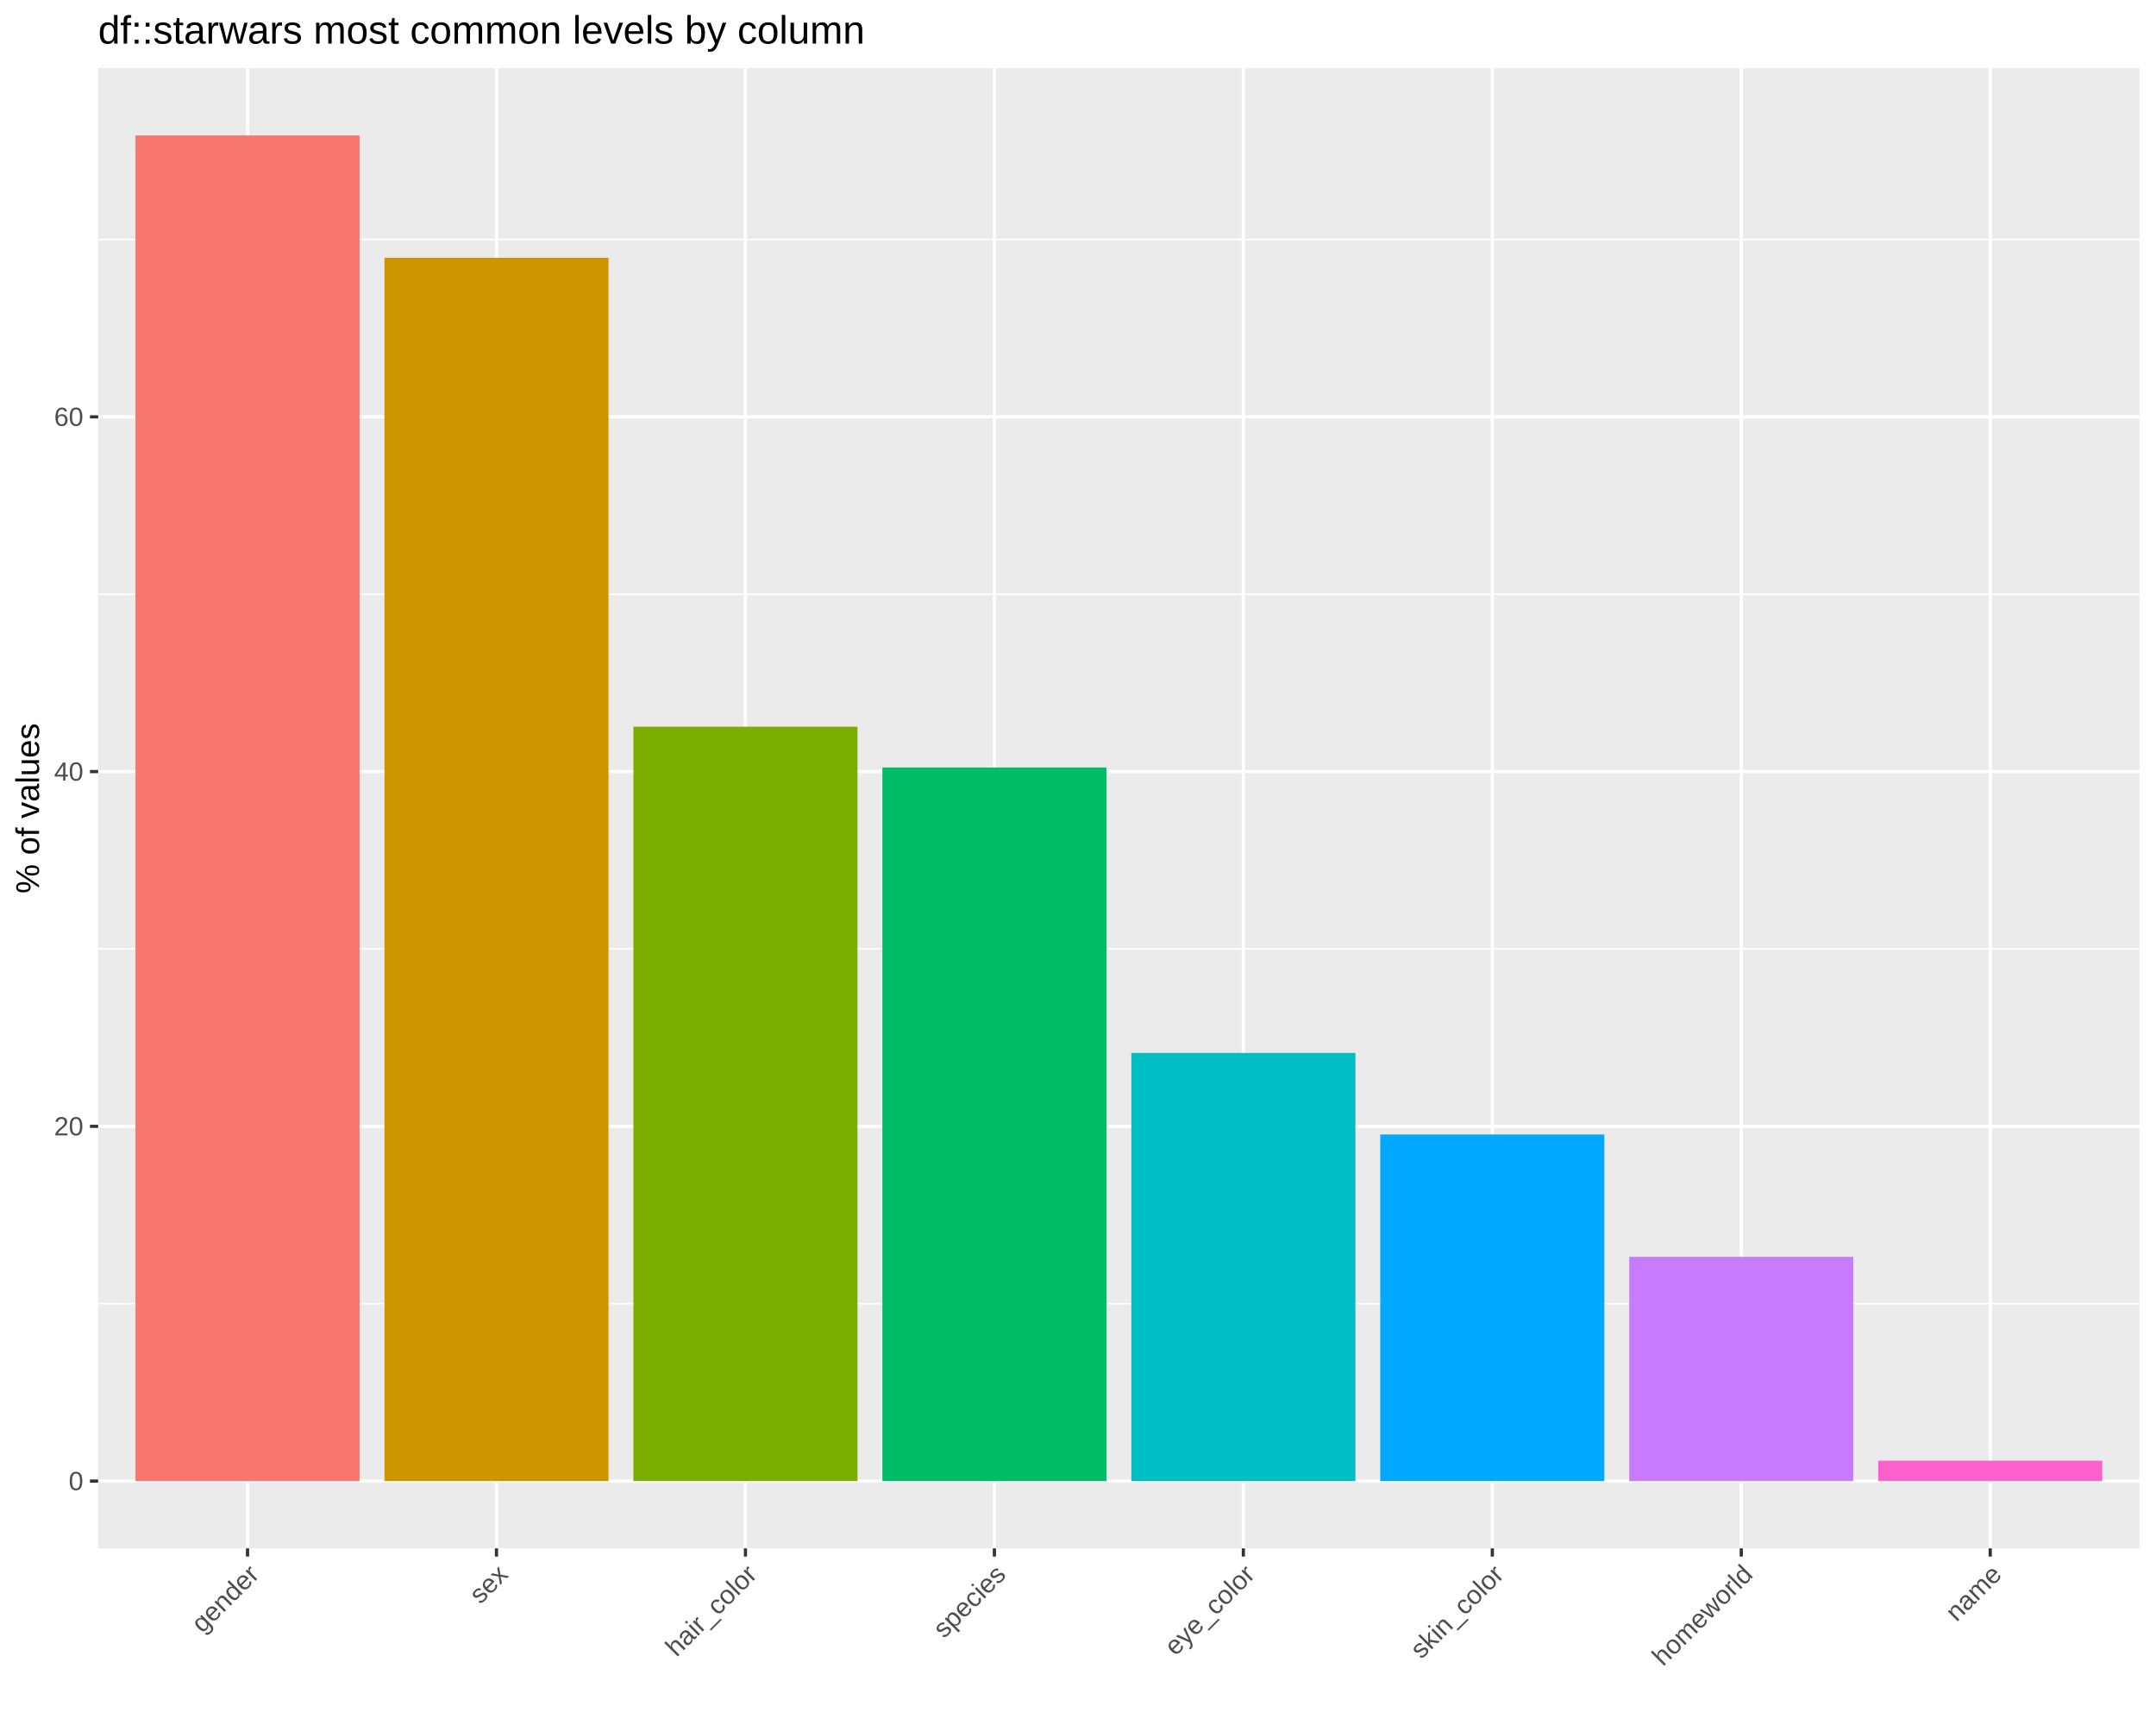
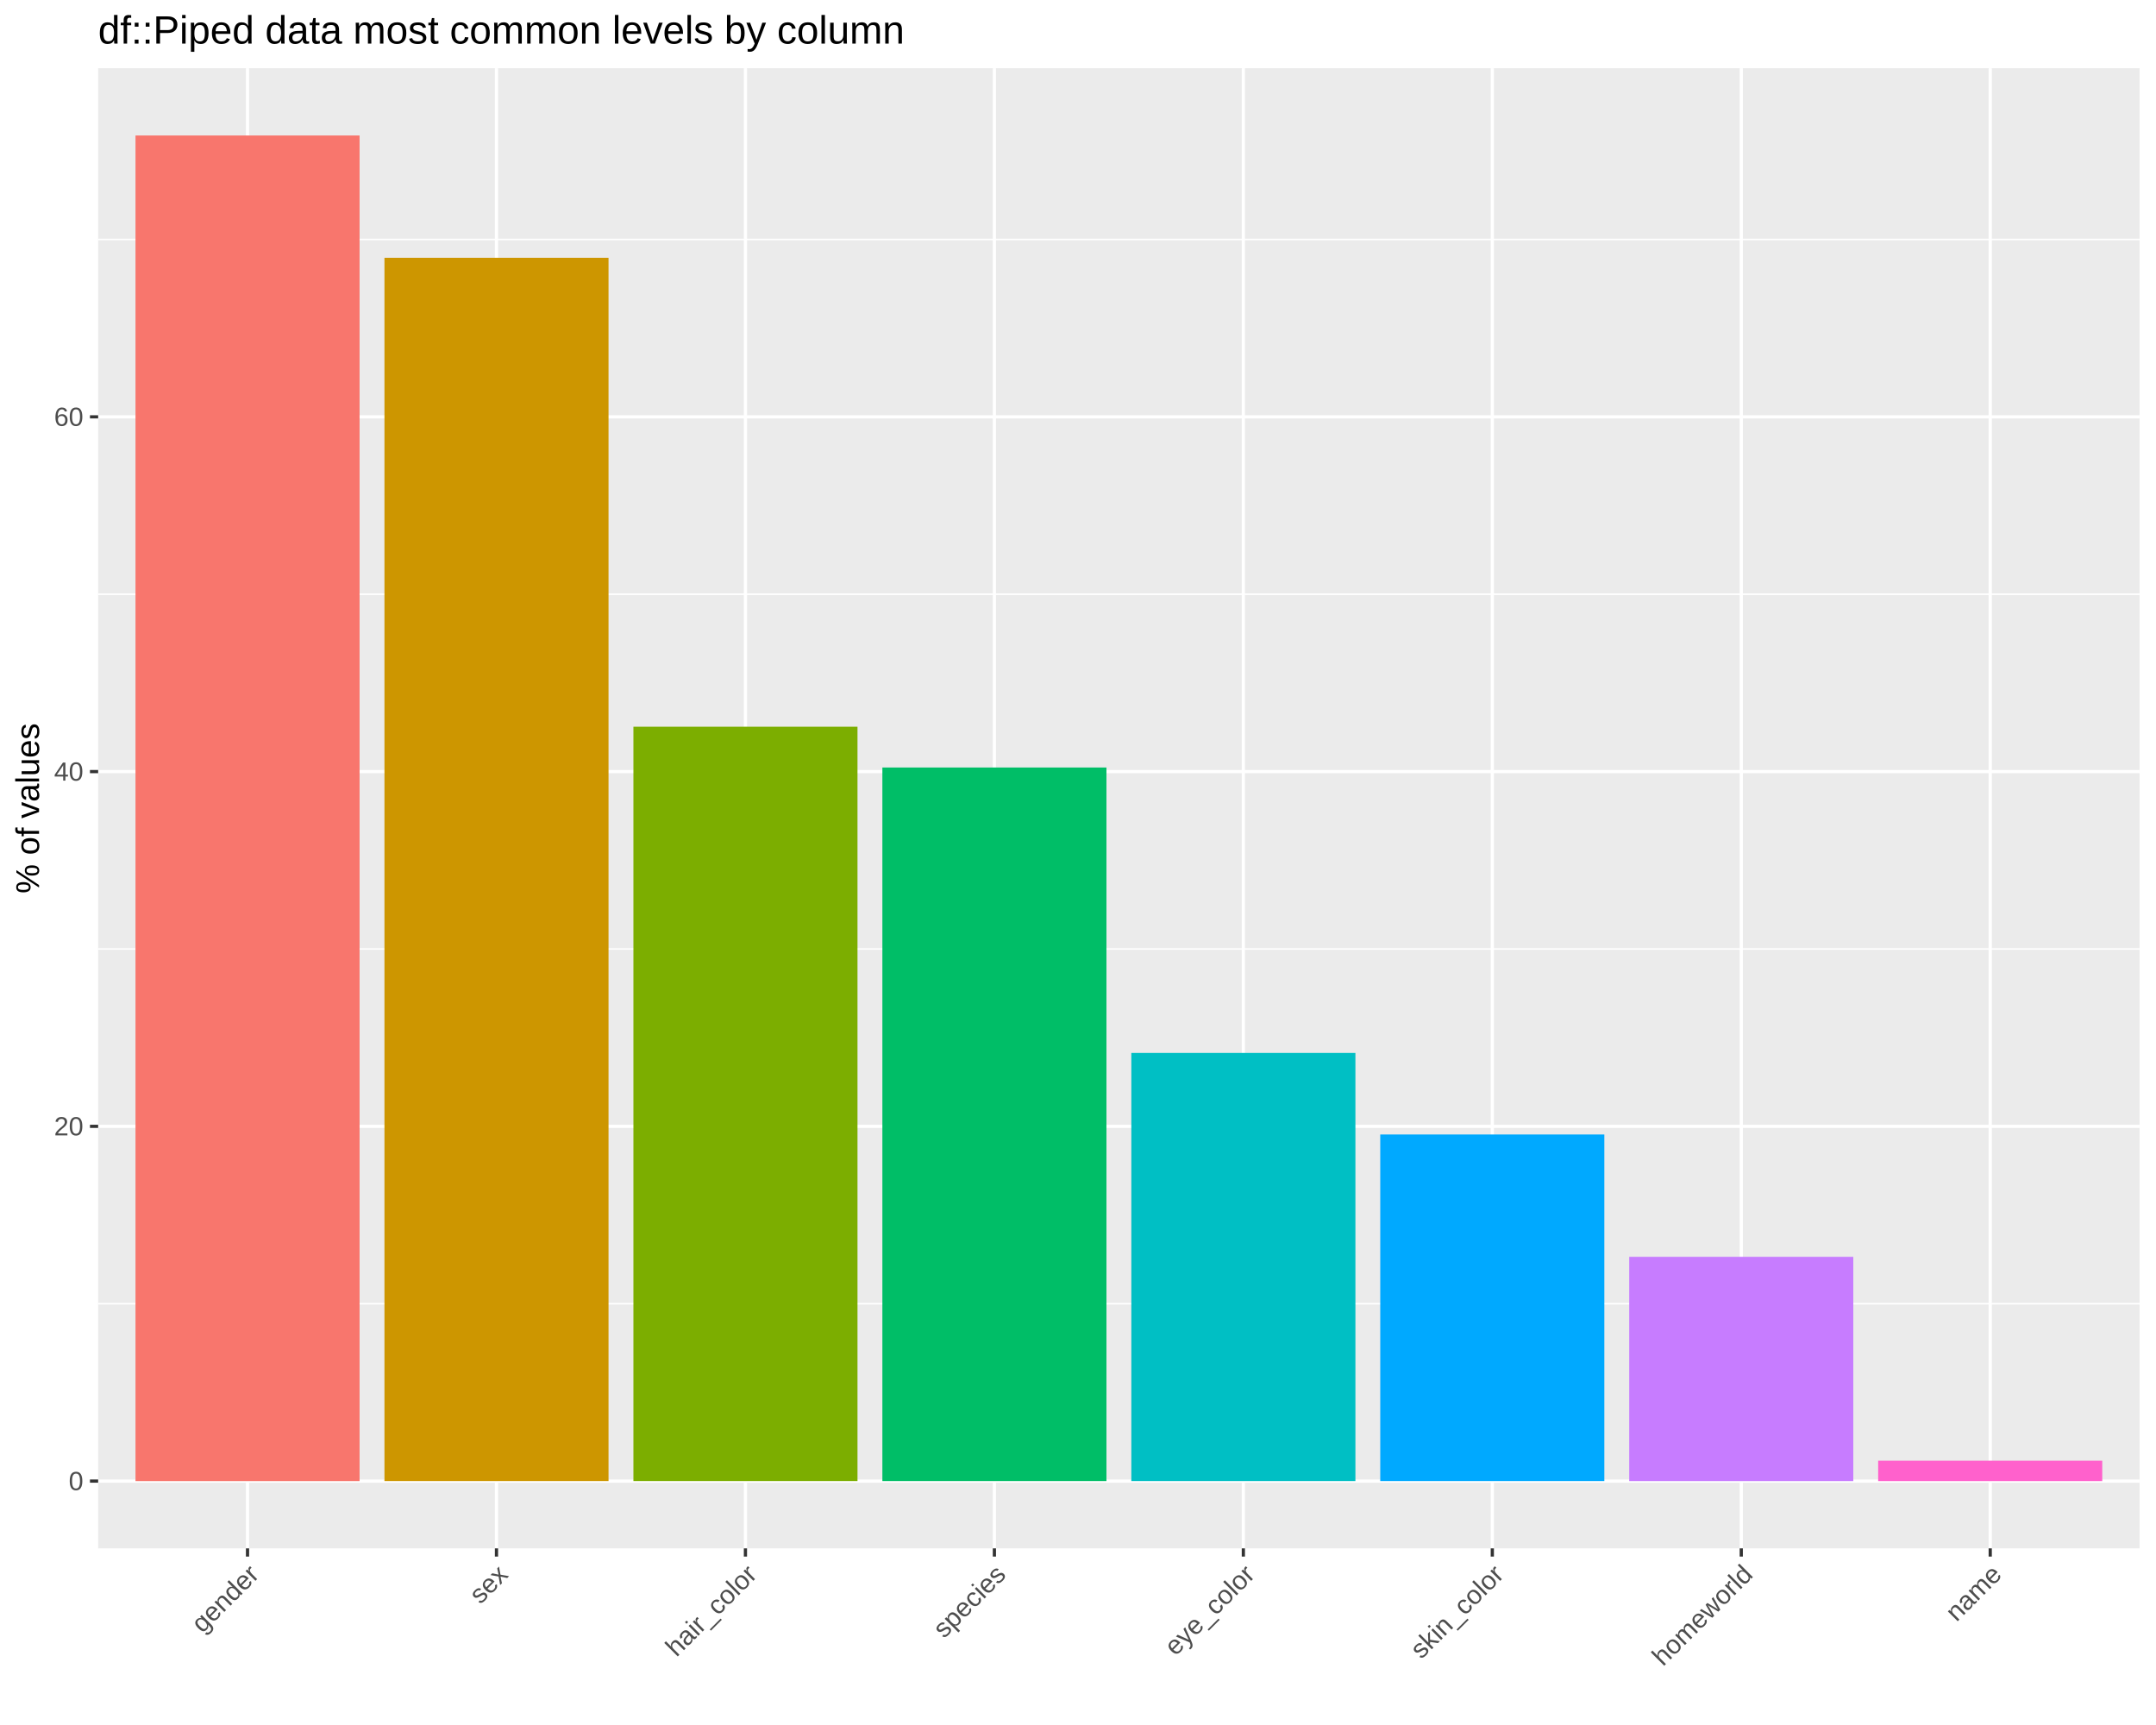
<svg xmlns="http://www.w3.org/2000/svg" viewBox="0 0 720.00 576.00">
  <defs>
    <style type="text/css">
    line, polyline, polygon, path, rect, circle {
      fill: none;
      stroke: #000000;
      stroke-linecap: round;
      stroke-linejoin: round;
      stroke-miterlimit: 10.00;
    }
  </style>
  </defs>
  <rect width="100%" height="100%" style="stroke: none; fill: #FFFFFF;" />
  <rect x="0.00" y="0.00" width="720.00" height="576.00" style="stroke-width: 1.07; stroke: #FFFFFF; fill: #FFFFFF;" />
  <defs>
    <clipPath id="cpMzIuNzh8NzE0LjUyfDUxNy4wMnwyMi43Nw==">
      <rect x="32.78" y="22.77" width="681.74" height="494.25" />
    </clipPath>
  </defs>
  <rect x="32.78" y="22.77" width="681.74" height="494.25" style="stroke-width: 1.07; stroke: none; fill: #EBEBEB;" clip-path="url(#cpMzIuNzh8NzE0LjUyfDUxNy4wMnwyMi43Nw==)" />
  <polyline points="32.78,435.33 714.52,435.33 " style="stroke-width: 0.53; stroke: #FFFFFF; stroke-linecap: butt;" clip-path="url(#cpMzIuNzh8NzE0LjUyfDUxNy4wMnwyMi43Nw==)" />
  <polyline points="32.78,316.87 714.52,316.87 " style="stroke-width: 0.53; stroke: #FFFFFF; stroke-linecap: butt;" clip-path="url(#cpMzIuNzh8NzE0LjUyfDUxNy4wMnwyMi43Nw==)" />
  <polyline points="32.78,198.41 714.52,198.41 " style="stroke-width: 0.53; stroke: #FFFFFF; stroke-linecap: butt;" clip-path="url(#cpMzIuNzh8NzE0LjUyfDUxNy4wMnwyMi43Nw==)" />
  <polyline points="32.78,79.96 714.52,79.96 " style="stroke-width: 0.53; stroke: #FFFFFF; stroke-linecap: butt;" clip-path="url(#cpMzIuNzh8NzE0LjUyfDUxNy4wMnwyMi43Nw==)" />
  <polyline points="32.78,494.55 714.52,494.55 " style="stroke-width: 1.07; stroke: #FFFFFF; stroke-linecap: butt;" clip-path="url(#cpMzIuNzh8NzE0LjUyfDUxNy4wMnwyMi43Nw==)" />
  <polyline points="32.78,376.10 714.52,376.10 " style="stroke-width: 1.07; stroke: #FFFFFF; stroke-linecap: butt;" clip-path="url(#cpMzIuNzh8NzE0LjUyfDUxNy4wMnwyMi43Nw==)" />
  <polyline points="32.78,257.64 714.52,257.64 " style="stroke-width: 1.07; stroke: #FFFFFF; stroke-linecap: butt;" clip-path="url(#cpMzIuNzh8NzE0LjUyfDUxNy4wMnwyMi43Nw==)" />
  <polyline points="32.78,139.19 714.52,139.19 " style="stroke-width: 1.07; stroke: #FFFFFF; stroke-linecap: butt;" clip-path="url(#cpMzIuNzh8NzE0LjUyfDUxNy4wMnwyMi43Nw==)" />
  <polyline points="82.66,517.02 82.66,22.77 " style="stroke-width: 1.07; stroke: #FFFFFF; stroke-linecap: butt;" clip-path="url(#cpMzIuNzh8NzE0LjUyfDUxNy4wMnwyMi43Nw==)" />
  <polyline points="165.80,517.02 165.80,22.77 " style="stroke-width: 1.07; stroke: #FFFFFF; stroke-linecap: butt;" clip-path="url(#cpMzIuNzh8NzE0LjUyfDUxNy4wMnwyMi43Nw==)" />
  <polyline points="248.94,517.02 248.94,22.77 " style="stroke-width: 1.07; stroke: #FFFFFF; stroke-linecap: butt;" clip-path="url(#cpMzIuNzh8NzE0LjUyfDUxNy4wMnwyMi43Nw==)" />
  <polyline points="332.08,517.02 332.08,22.77 " style="stroke-width: 1.07; stroke: #FFFFFF; stroke-linecap: butt;" clip-path="url(#cpMzIuNzh8NzE0LjUyfDUxNy4wMnwyMi43Nw==)" />
  <polyline points="415.22,517.02 415.22,22.77 " style="stroke-width: 1.07; stroke: #FFFFFF; stroke-linecap: butt;" clip-path="url(#cpMzIuNzh8NzE0LjUyfDUxNy4wMnwyMi43Nw==)" />
  <polyline points="498.36,517.02 498.36,22.77 " style="stroke-width: 1.07; stroke: #FFFFFF; stroke-linecap: butt;" clip-path="url(#cpMzIuNzh8NzE0LjUyfDUxNy4wMnwyMi43Nw==)" />
  <polyline points="581.50,517.02 581.50,22.77 " style="stroke-width: 1.07; stroke: #FFFFFF; stroke-linecap: butt;" clip-path="url(#cpMzIuNzh8NzE0LjUyfDUxNy4wMnwyMi43Nw==)" />
  <polyline points="664.64,517.02 664.64,22.77 " style="stroke-width: 1.07; stroke: #FFFFFF; stroke-linecap: butt;" clip-path="url(#cpMzIuNzh8NzE0LjUyfDUxNy4wMnwyMi43Nw==)" />
  <rect x="45.25" y="45.24" width="74.83" height="449.32" style="stroke-width: 1.07; stroke: none; stroke-linecap: square; stroke-linejoin: miter; fill: #F8766D;" clip-path="url(#cpMzIuNzh8NzE0LjUyfDUxNy4wMnwyMi43Nw==)" />
  <rect x="128.39" y="86.08" width="74.83" height="408.47" style="stroke-width: 1.07; stroke: none; stroke-linecap: square; stroke-linejoin: miter; fill: #CD9600;" clip-path="url(#cpMzIuNzh8NzE0LjUyfDUxNy4wMnwyMi43Nw==)" />
  <rect x="211.53" y="242.66" width="74.83" height="251.89" style="stroke-width: 1.07; stroke: none; stroke-linecap: square; stroke-linejoin: miter; fill: #7CAE00;" clip-path="url(#cpMzIuNzh8NzE0LjUyfDUxNy4wMnwyMi43Nw==)" />
  <rect x="294.67" y="256.28" width="74.83" height="238.27" style="stroke-width: 1.07; stroke: none; stroke-linecap: square; stroke-linejoin: miter; fill: #00BE67;" clip-path="url(#cpMzIuNzh8NzE0LjUyfDUxNy4wMnwyMi43Nw==)" />
  <rect x="377.81" y="351.59" width="74.83" height="142.96" style="stroke-width: 1.07; stroke: none; stroke-linecap: square; stroke-linejoin: miter; fill: #00BFC4;" clip-path="url(#cpMzIuNzh8NzE0LjUyfDUxNy4wMnwyMi43Nw==)" />
  <rect x="460.94" y="378.82" width="74.83" height="115.73" style="stroke-width: 1.07; stroke: none; stroke-linecap: square; stroke-linejoin: miter; fill: #00A9FF;" clip-path="url(#cpMzIuNzh8NzE0LjUyfDUxNy4wMnwyMi43Nw==)" />
  <rect x="544.08" y="419.67" width="74.83" height="74.89" style="stroke-width: 1.07; stroke: none; stroke-linecap: square; stroke-linejoin: miter; fill: #C77CFF;" clip-path="url(#cpMzIuNzh8NzE0LjUyfDUxNy4wMnwyMi43Nw==)" />
  <rect x="627.22" y="487.75" width="74.83" height="6.81" style="stroke-width: 1.07; stroke: none; stroke-linecap: square; stroke-linejoin: miter; fill: #FF61CC;" clip-path="url(#cpMzIuNzh8NzE0LjUyfDUxNy4wMnwyMi43Nw==)" />
  <defs>
    <clipPath id="cpMC4wMHw3MjAuMDB8NTc2LjAwfDAuMDA=">
      <rect x="0.00" y="0.00" width="720.00" height="576.00" />
    </clipPath>
  </defs>
  <g clip-path="url(#cpMC4wMHw3MjAuMDB8NTc2LjAwfDAuMDA=)">
    <text x="22.95" y="497.58" style="font-size: 8.80px; fill: #4D4D4D; font-family: Liberation Sans;" textLength="4.89px" lengthAdjust="spacingAndGlyphs">0</text>
  </g>
  <g clip-path="url(#cpMC4wMHw3MjAuMDB8NTc2LjAwfDAuMDA=)">
    <text x="18.06" y="379.12" style="font-size: 8.80px; fill: #4D4D4D; font-family: Liberation Sans;" textLength="9.78px" lengthAdjust="spacingAndGlyphs">20</text>
  </g>
  <g clip-path="url(#cpMC4wMHw3MjAuMDB8NTc2LjAwfDAuMDA=)">
    <text x="18.06" y="260.67" style="font-size: 8.80px; fill: #4D4D4D; font-family: Liberation Sans;" textLength="9.78px" lengthAdjust="spacingAndGlyphs">40</text>
  </g>
  <g clip-path="url(#cpMC4wMHw3MjAuMDB8NTc2LjAwfDAuMDA=)">
    <text x="18.06" y="142.21" style="font-size: 8.80px; fill: #4D4D4D; font-family: Liberation Sans;" textLength="9.78px" lengthAdjust="spacingAndGlyphs">60</text>
  </g>
  <polyline points="30.04,494.55 32.78,494.55 " style="stroke-width: 1.07; stroke: #333333; stroke-linecap: butt;" clip-path="url(#cpMC4wMHw3MjAuMDB8NTc2LjAwfDAuMDA=)" />
  <polyline points="30.04,376.10 32.78,376.10 " style="stroke-width: 1.07; stroke: #333333; stroke-linecap: butt;" clip-path="url(#cpMC4wMHw3MjAuMDB8NTc2LjAwfDAuMDA=)" />
  <polyline points="30.04,257.64 32.78,257.64 " style="stroke-width: 1.07; stroke: #333333; stroke-linecap: butt;" clip-path="url(#cpMC4wMHw3MjAuMDB8NTc2LjAwfDAuMDA=)" />
  <polyline points="30.04,139.19 32.78,139.19 " style="stroke-width: 1.07; stroke: #333333; stroke-linecap: butt;" clip-path="url(#cpMC4wMHw3MjAuMDB8NTc2LjAwfDAuMDA=)" />
  <polyline points="82.66,519.76 82.66,517.02 " style="stroke-width: 1.07; stroke: #333333; stroke-linecap: butt;" clip-path="url(#cpMC4wMHw3MjAuMDB8NTc2LjAwfDAuMDA=)" />
  <polyline points="165.80,519.76 165.80,517.02 " style="stroke-width: 1.07; stroke: #333333; stroke-linecap: butt;" clip-path="url(#cpMC4wMHw3MjAuMDB8NTc2LjAwfDAuMDA=)" />
  <polyline points="248.94,519.76 248.94,517.02 " style="stroke-width: 1.07; stroke: #333333; stroke-linecap: butt;" clip-path="url(#cpMC4wMHw3MjAuMDB8NTc2LjAwfDAuMDA=)" />
  <polyline points="332.08,519.76 332.08,517.02 " style="stroke-width: 1.07; stroke: #333333; stroke-linecap: butt;" clip-path="url(#cpMC4wMHw3MjAuMDB8NTc2LjAwfDAuMDA=)" />
  <polyline points="415.22,519.76 415.22,517.02 " style="stroke-width: 1.07; stroke: #333333; stroke-linecap: butt;" clip-path="url(#cpMC4wMHw3MjAuMDB8NTc2LjAwfDAuMDA=)" />
  <polyline points="498.36,519.76 498.36,517.02 " style="stroke-width: 1.07; stroke: #333333; stroke-linecap: butt;" clip-path="url(#cpMC4wMHw3MjAuMDB8NTc2LjAwfDAuMDA=)" />
  <polyline points="581.50,519.76 581.50,517.02 " style="stroke-width: 1.07; stroke: #333333; stroke-linecap: butt;" clip-path="url(#cpMC4wMHw3MjAuMDB8NTc2LjAwfDAuMDA=)" />
  <polyline points="664.64,519.76 664.64,517.02 " style="stroke-width: 1.07; stroke: #333333; stroke-linecap: butt;" clip-path="url(#cpMC4wMHw3MjAuMDB8NTc2LjAwfDAuMDA=)" />
  <g clip-path="url(#cpMC4wMHw3MjAuMDB8NTc2LjAwfDAuMDA=)">
    <text transform="translate(67.58,545.58) rotate(-45)" style="font-size: 8.80px; fill: #4D4D4D; font-family: Liberation Sans;" textLength="27.38px" lengthAdjust="spacingAndGlyphs">gender</text>
  </g>
  <g clip-path="url(#cpMC4wMHw3MjAuMDB8NTc2LjAwfDAuMDA=)">
    <text transform="translate(160.39,535.92) rotate(-45)" style="font-size: 8.80px; fill: #4D4D4D; font-family: Liberation Sans;" textLength="13.70px" lengthAdjust="spacingAndGlyphs">sex</text>
  </g>
  <g clip-path="url(#cpMC4wMHw3MjAuMDB8NTc2LjAwfDAuMDA=)">
    <text transform="translate(225.91,553.53) rotate(-45)" style="font-size: 8.80px; fill: #4D4D4D; font-family: Liberation Sans;" textLength="38.61px" lengthAdjust="spacingAndGlyphs">hair_color</text>
  </g>
  <g clip-path="url(#cpMC4wMHw3MjAuMDB8NTc2LjAwfDAuMDA=)">
    <text transform="translate(315.25,547.33) rotate(-45)" style="font-size: 8.80px; fill: #4D4D4D; font-family: Liberation Sans;" textLength="29.84px" lengthAdjust="spacingAndGlyphs">species</text>
  </g>
  <g clip-path="url(#cpMC4wMHw3MjAuMDB8NTc2LjAwfDAuMDA=)">
    <text transform="translate(392.52,553.20) rotate(-45)" style="font-size: 8.80px; fill: #4D4D4D; font-family: Liberation Sans;" textLength="38.14px" lengthAdjust="spacingAndGlyphs">eye_color</text>
  </g>
  <g clip-path="url(#cpMC4wMHw3MjAuMDB8NTc2LjAwfDAuMDA=)">
    <text transform="translate(474.63,554.24) rotate(-45)" style="font-size: 8.80px; fill: #4D4D4D; font-family: Liberation Sans;" textLength="39.61px" lengthAdjust="spacingAndGlyphs">skin_color</text>
  </g>
  <g clip-path="url(#cpMC4wMHw3MjAuMDB8NTc2LjAwfDAuMDA=)">
    <text transform="translate(555.36,556.64) rotate(-45)" style="font-size: 8.80px; fill: #4D4D4D; font-family: Liberation Sans;" textLength="43.02px" lengthAdjust="spacingAndGlyphs">homeworld</text>
  </g>
  <g clip-path="url(#cpMC4wMHw3MjAuMDB8NTc2LjAwfDAuMDA=)">
    <text transform="translate(653.36,541.78) rotate(-45)" style="font-size: 8.80px; fill: #4D4D4D; font-family: Liberation Sans;" textLength="22.00px" lengthAdjust="spacingAndGlyphs">name</text>
  </g>
  <g clip-path="url(#cpMC4wMHw3MjAuMDB8NTc2LjAwfDAuMDA=)">
    <text transform="translate(13.04,298.35) rotate(-90)" style="font-size: 11.00px; font-family: Liberation Sans;" textLength="56.91px" lengthAdjust="spacingAndGlyphs">% of values</text>
  </g>
  <g clip-path="url(#cpMC4wMHw3MjAuMDB8NTc2LjAwfDAuMDA=)">
-     <text x="32.78" y="14.56" style="font-size: 13.20px; font-family: Liberation Sans;" textLength="255.64px" lengthAdjust="spacingAndGlyphs">df::starwars most common levels by column</text>
+     <text x="32.78" y="14.56" style="font-size: 13.20px; font-family: Liberation Sans;" textLength="268.84px" lengthAdjust="spacingAndGlyphs">df::Piped data most common levels by column</text>
  </g>
</svg>
